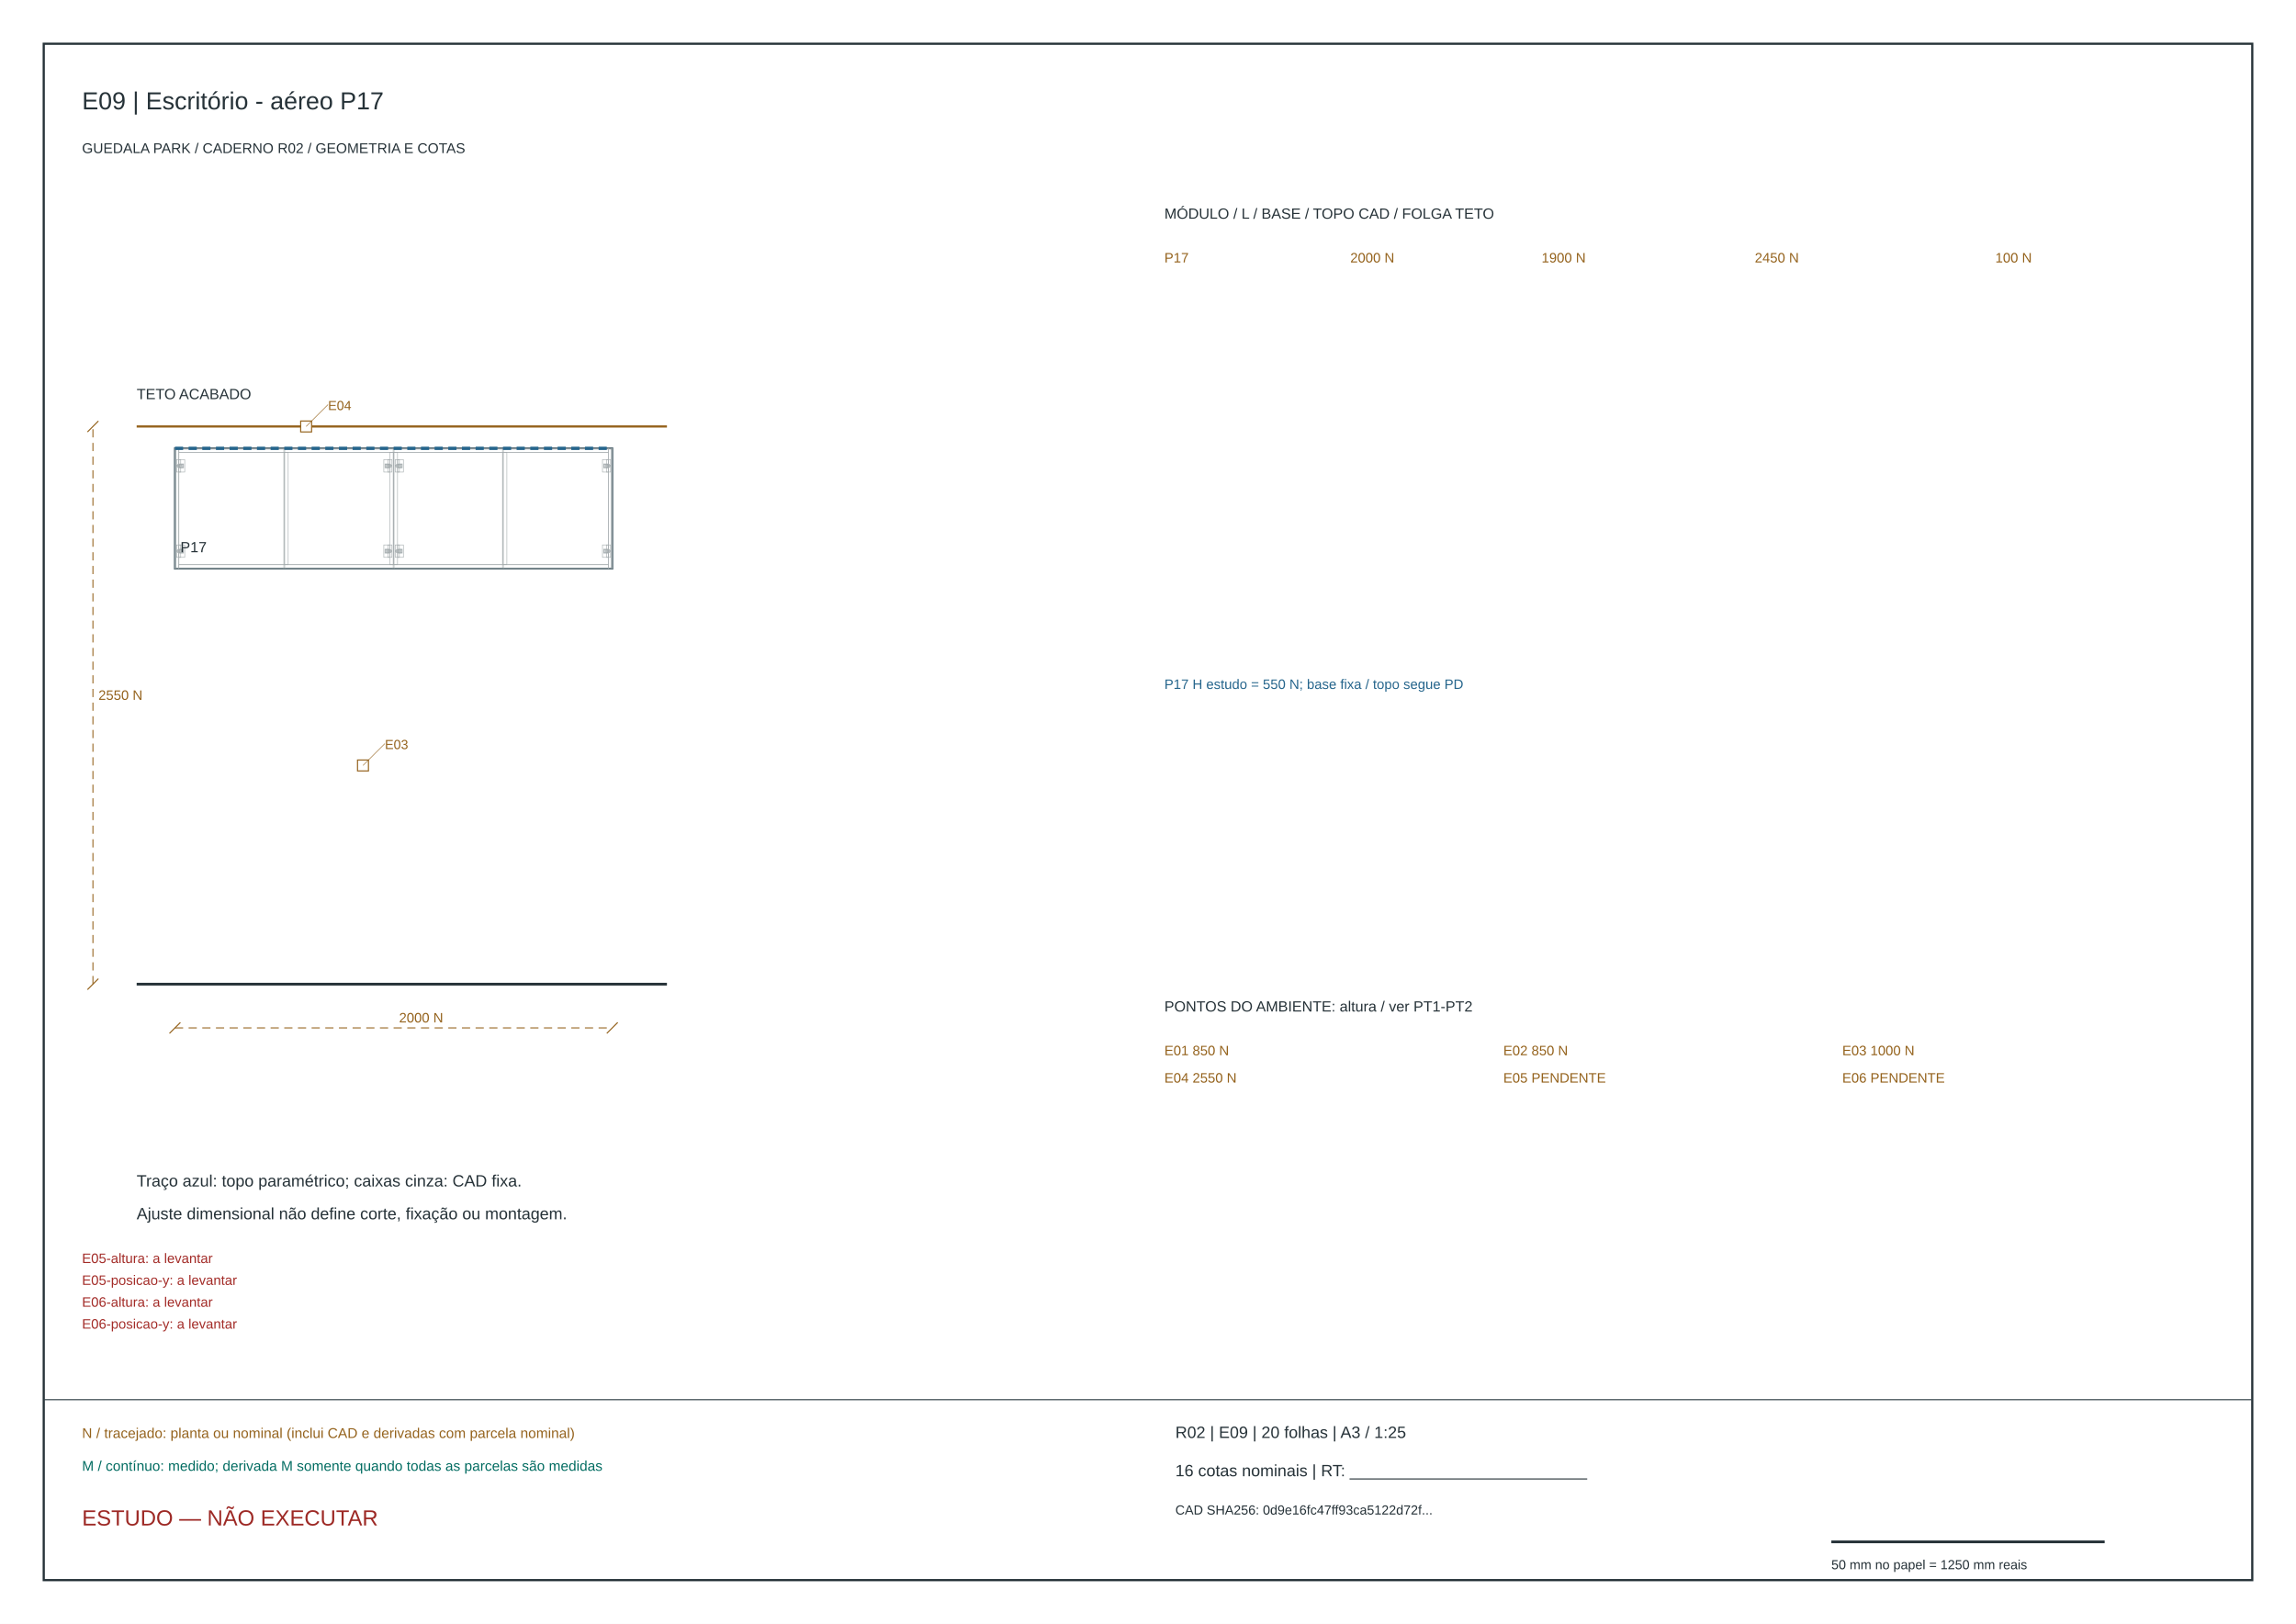
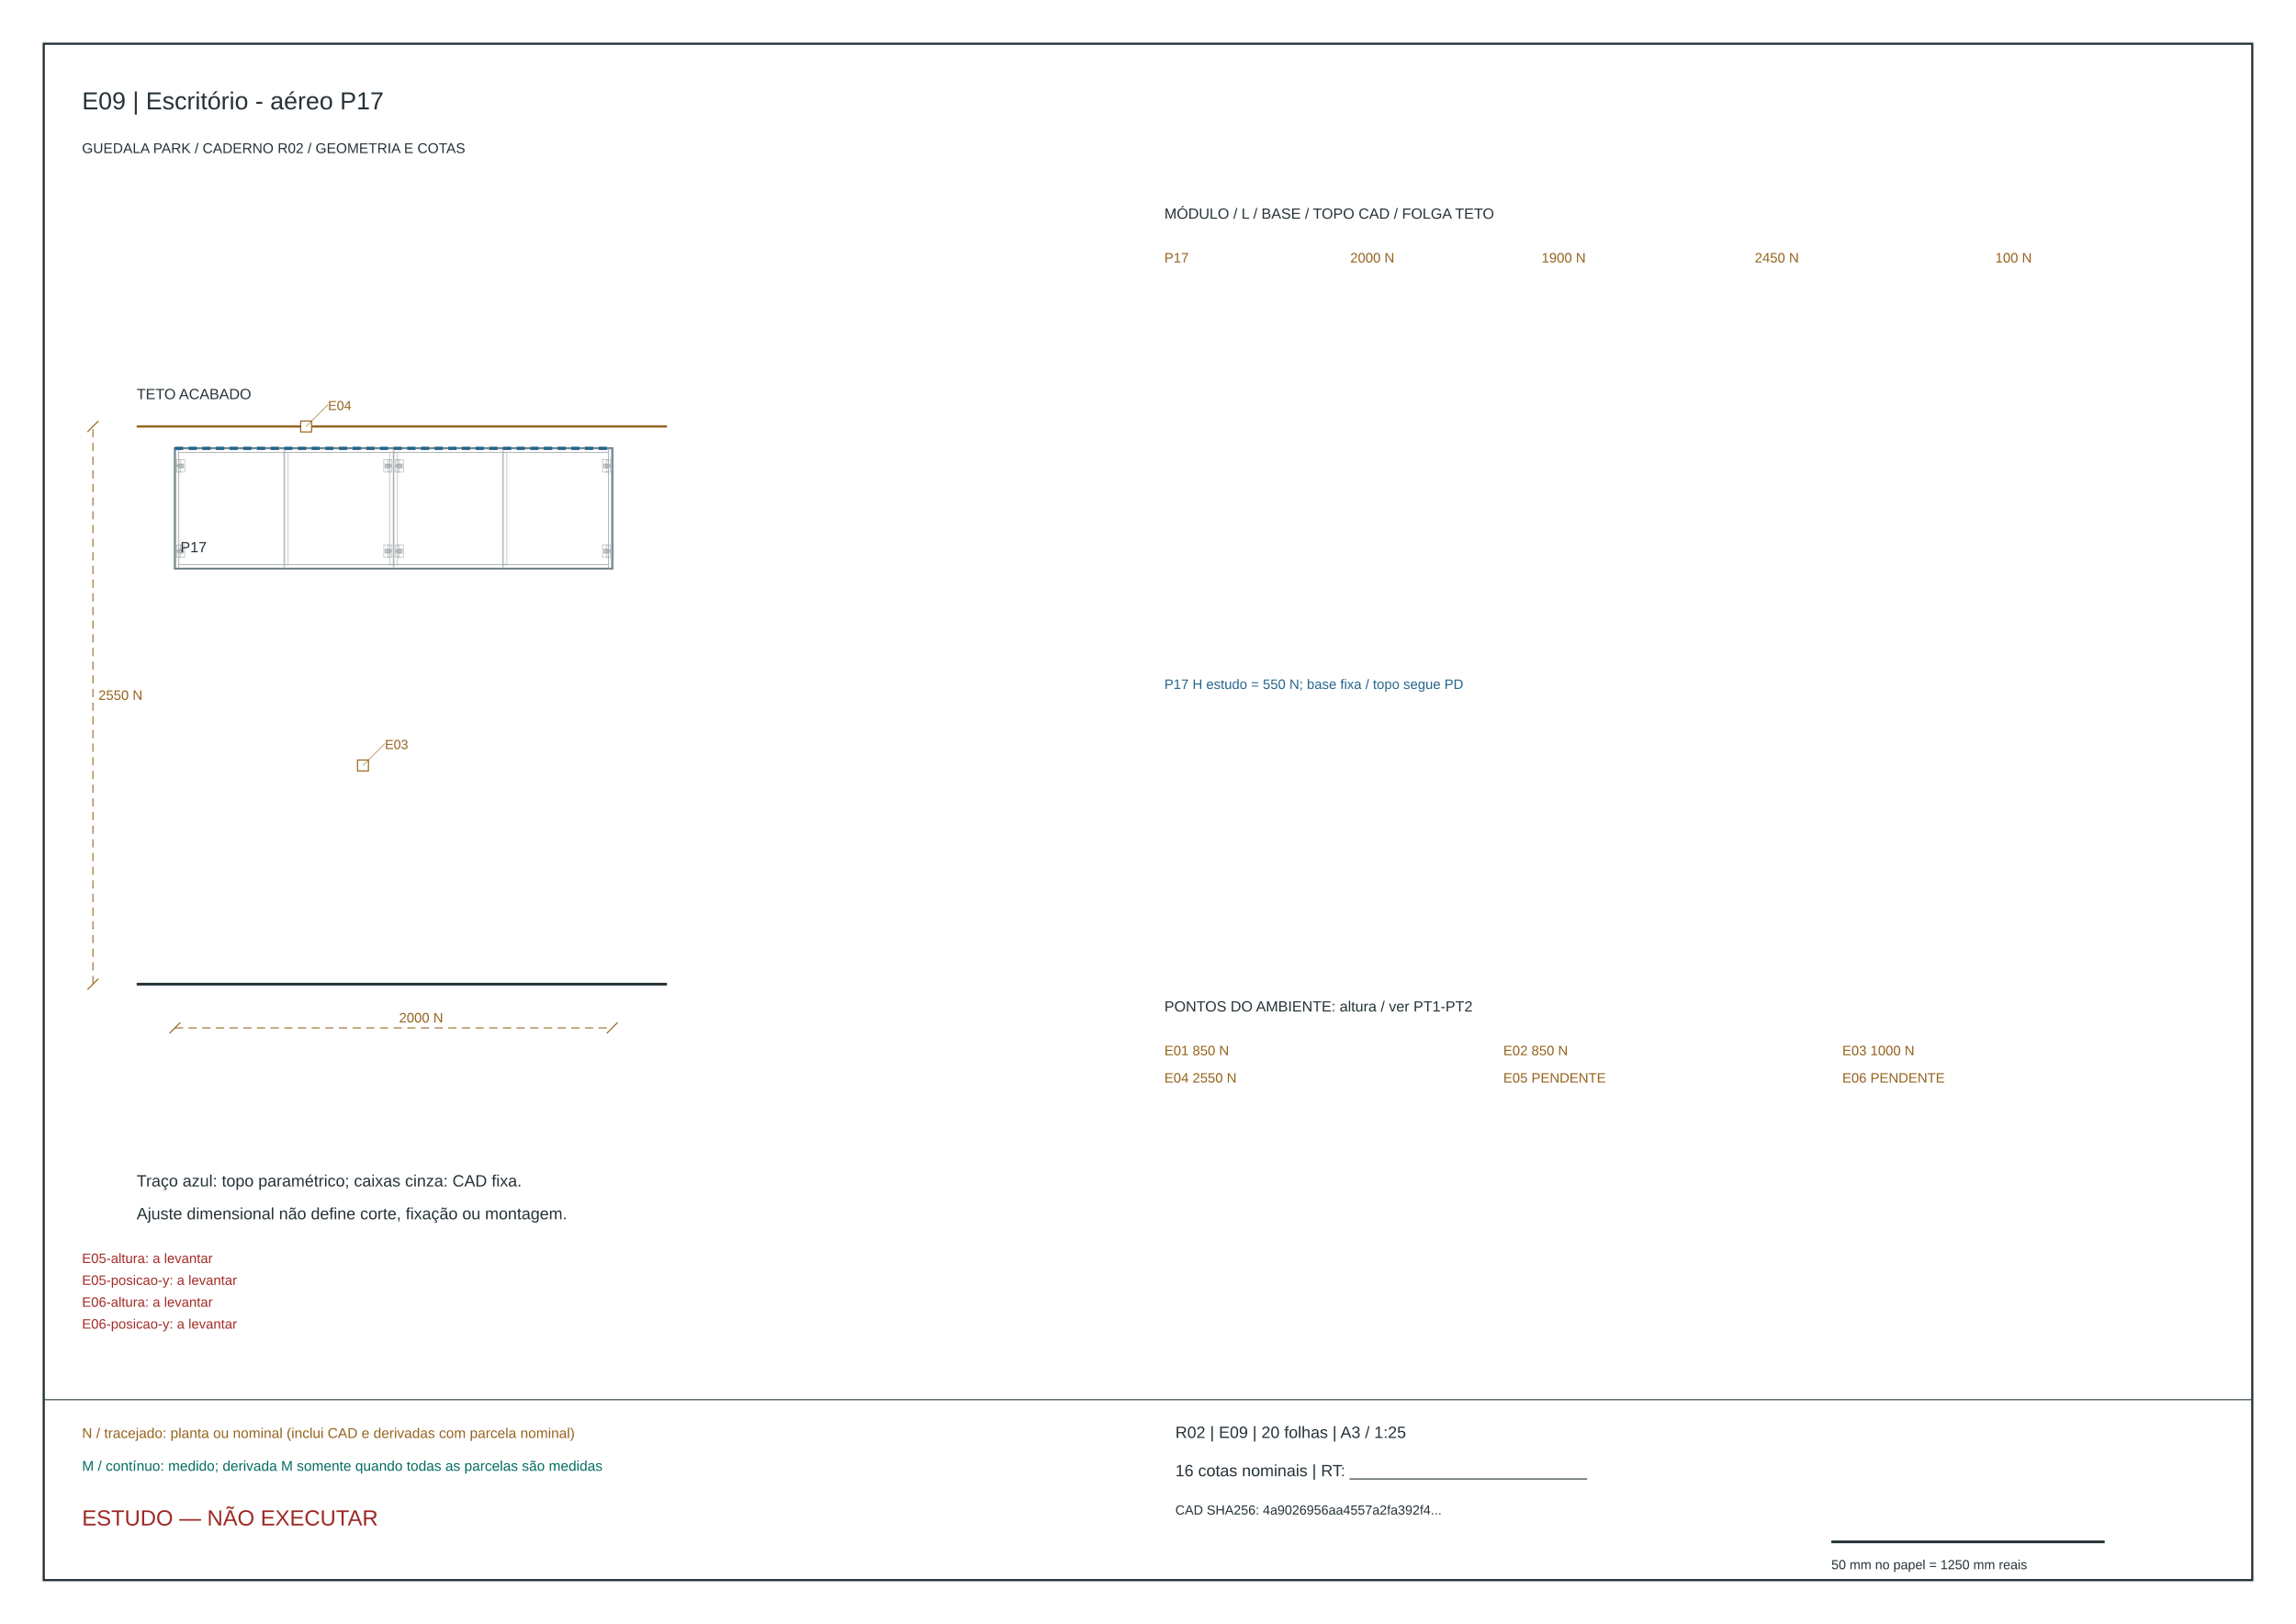
<svg xmlns="http://www.w3.org/2000/svg" width="420mm" height="297mm" viewBox="0 0 420 297">
  <rect width="420" height="297" fill="white" />
  <line x1="25" y1="180" x2="122.0" y2="180" stroke="#263238" stroke-width="0.5" />
  <line x1="25" y1="78.0" x2="122.0" y2="78.0" stroke="#94621c" stroke-width="0.4" />
  <line x1="17" y1="180" x2="17" y2="78.0" stroke="#94621c" stroke-width="0.18" stroke-dasharray="1.5 1" />
  <line x1="16" y1="181" x2="18" y2="179" stroke="#94621c" stroke-width="0.2" />
  <line x1="16" y1="79.0" x2="18" y2="77.0" stroke="#94621c" stroke-width="0.2" />
  <text x="18.0" y="128.0" font-family="Arial, sans-serif" font-size="2.5" fill="#94621c">2550 N</text>
  <text x="25" y="73.0" font-family="Arial, sans-serif" font-size="2.7" fill="#263238">TETO ACABADO</text>
  <text x="213" y="40" font-family="Arial, sans-serif" font-size="2.7" fill="#263238">MÓDULO / L / BASE / TOPO CAD / FOLGA TETO</text>
  <rect x="32.0" y="82.0" width="80.0" height="22.0" stroke="#405863" fill="none" stroke-width="0.35" />
  <rect x="32.0" y="82.0" width="0.72" height="22.0" stroke="#a2aaac" fill="none" stroke-width="0.1" />
  <rect x="111.28" y="82.0" width="0.72" height="22.0" stroke="#a2aaac" fill="none" stroke-width="0.1" />
  <rect x="32.72" y="82.72" width="78.56" height="20.56" stroke="#a2aaac" fill="none" stroke-width="0.1" />
  <rect x="32.72" y="103.28" width="78.56" height="0.72" stroke="#a2aaac" fill="none" stroke-width="0.1" />
  <rect x="32.72" y="82.0" width="78.56" height="0.72" stroke="#a2aaac" fill="none" stroke-width="0.1" />
  <rect x="52.0" y="82.72" width="0.72" height="20.56" stroke="#a2aaac" fill="none" stroke-width="0.1" />
  <rect x="72.0" y="82.72" width="0.72" height="20.56" stroke="#a2aaac" fill="none" stroke-width="0.1" />
  <rect x="92.0" y="82.72" width="0.72" height="20.56" stroke="#a2aaac" fill="none" stroke-width="0.1" />
  <rect x="32.08" y="82.04" width="19.84" height="21.92" stroke="#a2aaac" fill="none" stroke-width="0.1" />
  <rect x="32.8" y="100.498" width="0.517" height="0.604" stroke="#a2aaac" fill="none" stroke-width="0.1" />
  <rect x="32.84" y="100.445" width="0.739" height="0.71" stroke="#a2aaac" fill="none" stroke-width="0.1" />
  <rect x="32.528" y="100.509" width="1.007" height="0.582" stroke="#a2aaac" fill="none" stroke-width="0.1" />
  <rect x="32.326" y="100.654" width="0.881" height="0.292" stroke="#a2aaac" fill="none" stroke-width="0.1" />
  <rect x="32.301" y="99.66" width="1.489" height="2.28" stroke="#a2aaac" fill="none" stroke-width="0.1" />
  <rect x="32.72" y="99.657" width="0.34" height="2.287" stroke="#a2aaac" fill="none" stroke-width="0.1" />
  <rect x="32.8" y="84.898" width="0.517" height="0.604" stroke="#a2aaac" fill="none" stroke-width="0.1" />
  <rect x="32.84" y="84.845" width="0.739" height="0.71" stroke="#a2aaac" fill="none" stroke-width="0.1" />
  <rect x="32.528" y="84.909" width="1.007" height="0.582" stroke="#a2aaac" fill="none" stroke-width="0.1" />
  <rect x="32.326" y="85.054" width="0.881" height="0.292" stroke="#a2aaac" fill="none" stroke-width="0.1" />
  <rect x="32.301" y="84.06" width="1.489" height="2.28" stroke="#a2aaac" fill="none" stroke-width="0.1" />
  <rect x="32.72" y="84.057" width="0.34" height="2.287" stroke="#a2aaac" fill="none" stroke-width="0.1" />
  <rect x="52.08" y="82.04" width="19.84" height="21.92" stroke="#a2aaac" fill="none" stroke-width="0.1" />
  <rect x="70.683" y="100.498" width="0.517" height="0.604" stroke="#a2aaac" fill="none" stroke-width="0.1" />
  <rect x="70.42" y="100.445" width="0.739" height="0.71" stroke="#a2aaac" fill="none" stroke-width="0.1" />
  <rect x="70.465" y="100.509" width="1.007" height="0.582" stroke="#a2aaac" fill="none" stroke-width="0.1" />
  <rect x="70.794" y="100.654" width="0.881" height="0.292" stroke="#a2aaac" fill="none" stroke-width="0.1" />
  <rect x="70.21" y="99.66" width="1.489" height="2.28" stroke="#a2aaac" fill="none" stroke-width="0.1" />
  <rect x="70.94" y="99.657" width="0.34" height="2.287" stroke="#a2aaac" fill="none" stroke-width="0.1" />
  <rect x="70.683" y="84.898" width="0.517" height="0.604" stroke="#a2aaac" fill="none" stroke-width="0.1" />
  <rect x="70.42" y="84.845" width="0.739" height="0.71" stroke="#a2aaac" fill="none" stroke-width="0.1" />
  <rect x="70.465" y="84.909" width="1.007" height="0.582" stroke="#a2aaac" fill="none" stroke-width="0.1" />
  <rect x="70.794" y="85.054" width="0.881" height="0.292" stroke="#a2aaac" fill="none" stroke-width="0.1" />
  <rect x="70.21" y="84.06" width="1.489" height="2.28" stroke="#a2aaac" fill="none" stroke-width="0.1" />
  <rect x="70.94" y="84.057" width="0.34" height="2.287" stroke="#a2aaac" fill="none" stroke-width="0.1" />
  <rect x="72.08" y="82.04" width="19.84" height="21.92" stroke="#a2aaac" fill="none" stroke-width="0.1" />
  <rect x="72.8" y="100.498" width="0.517" height="0.604" stroke="#a2aaac" fill="none" stroke-width="0.1" />
  <rect x="72.84" y="100.445" width="0.739" height="0.71" stroke="#a2aaac" fill="none" stroke-width="0.1" />
  <rect x="72.528" y="100.509" width="1.007" height="0.582" stroke="#a2aaac" fill="none" stroke-width="0.1" />
  <rect x="72.326" y="100.654" width="0.881" height="0.292" stroke="#a2aaac" fill="none" stroke-width="0.1" />
  <rect x="72.301" y="99.66" width="1.489" height="2.28" stroke="#a2aaac" fill="none" stroke-width="0.1" />
  <rect x="72.72" y="99.657" width="0.34" height="2.287" stroke="#a2aaac" fill="none" stroke-width="0.1" />
  <rect x="72.8" y="84.898" width="0.517" height="0.604" stroke="#a2aaac" fill="none" stroke-width="0.1" />
  <rect x="72.84" y="84.845" width="0.739" height="0.71" stroke="#a2aaac" fill="none" stroke-width="0.1" />
  <rect x="72.528" y="84.909" width="1.007" height="0.582" stroke="#a2aaac" fill="none" stroke-width="0.1" />
  <rect x="72.326" y="85.054" width="0.881" height="0.292" stroke="#a2aaac" fill="none" stroke-width="0.1" />
  <rect x="72.301" y="84.06" width="1.489" height="2.28" stroke="#a2aaac" fill="none" stroke-width="0.1" />
  <rect x="72.72" y="84.057" width="0.34" height="2.287" stroke="#a2aaac" fill="none" stroke-width="0.1" />
  <rect x="92.08" y="82.04" width="19.84" height="21.92" stroke="#a2aaac" fill="none" stroke-width="0.1" />
  <rect x="110.683" y="100.498" width="0.517" height="0.604" stroke="#a2aaac" fill="none" stroke-width="0.1" />
  <rect x="110.42" y="100.445" width="0.739" height="0.71" stroke="#a2aaac" fill="none" stroke-width="0.1" />
  <rect x="110.465" y="100.509" width="1.007" height="0.582" stroke="#a2aaac" fill="none" stroke-width="0.1" />
  <rect x="110.794" y="100.654" width="0.881" height="0.292" stroke="#a2aaac" fill="none" stroke-width="0.1" />
  <rect x="110.21" y="99.66" width="1.489" height="2.28" stroke="#a2aaac" fill="none" stroke-width="0.1" />
  <rect x="110.94" y="99.657" width="0.34" height="2.287" stroke="#a2aaac" fill="none" stroke-width="0.1" />
  <rect x="110.683" y="84.898" width="0.517" height="0.604" stroke="#a2aaac" fill="none" stroke-width="0.1" />
  <rect x="110.42" y="84.845" width="0.739" height="0.71" stroke="#a2aaac" fill="none" stroke-width="0.1" />
  <rect x="110.465" y="84.909" width="1.007" height="0.582" stroke="#a2aaac" fill="none" stroke-width="0.1" />
  <rect x="110.794" y="85.054" width="0.881" height="0.292" stroke="#a2aaac" fill="none" stroke-width="0.1" />
  <rect x="110.21" y="84.06" width="1.489" height="2.28" stroke="#a2aaac" fill="none" stroke-width="0.1" />
  <rect x="110.94" y="84.057" width="0.34" height="2.287" stroke="#a2aaac" fill="none" stroke-width="0.1" />
  <rect x="71.28" y="82.72" width="0.72" height="20.56" stroke="#a2aaac" fill="none" stroke-width="0.1" />
  <text x="33.0" y="101.0" font-family="Arial, sans-serif" font-size="2.7" fill="#263238">P17</text>
  <text x="213" y="48" font-family="Arial, sans-serif" font-size="2.5" fill="#94621c">P17</text>
  <text x="247" y="48" font-family="Arial, sans-serif" font-size="2.5" fill="#94621c">2000 N</text>
  <text x="282" y="48" font-family="Arial, sans-serif" font-size="2.5" fill="#94621c">1900 N</text>
  <text x="321" y="48" font-family="Arial, sans-serif" font-size="2.5" fill="#94621c">2450 N</text>
  <text x="365" y="48" font-family="Arial, sans-serif" font-size="2.5" fill="#94621c">100 N</text>
  <line x1="32.0" y1="188" x2="112.0" y2="188" stroke="#94621c" stroke-width="0.18" stroke-dasharray="1.5 1" />
  <line x1="31.0" y1="189" x2="33.0" y2="187" stroke="#94621c" stroke-width="0.2" />
  <line x1="111.0" y1="189" x2="113.0" y2="187" stroke="#94621c" stroke-width="0.2" />
  <text x="73.0" y="187.0" font-family="Arial, sans-serif" font-size="2.5" fill="#94621c">2000 N</text>
  <line x1="32.0" y1="82.0" x2="112.0" y2="82.0" stroke="#25658c" stroke-width="0.6" stroke-dasharray="1.5 1" />
  <text x="213" y="126" font-family="Arial, sans-serif" font-size="2.5" fill="#25658c">P17 H estudo = 550 N; base fixa / topo segue PD</text>
  <text x="25" y="217" font-family="Arial, sans-serif" font-size="3" fill="#263238">Traço azul: topo paramétrico; caixas cinza: CAD fixa.</text>
  <text x="25" y="223" font-family="Arial, sans-serif" font-size="3" fill="#263238">Ajuste dimensional não define corte, fixação ou montagem.</text>
  <text x="213" y="185" font-family="Arial, sans-serif" font-size="2.7" fill="#263238">PONTOS DO AMBIENTE: altura / ver PT1-PT2</text>
  <text x="213" y="193" font-family="Arial, sans-serif" font-size="2.5" fill="#94621c">E01 850 N</text>
  <text x="275" y="193" font-family="Arial, sans-serif" font-size="2.5" fill="#94621c">E02 850 N</text>
  <text x="337" y="193" font-family="Arial, sans-serif" font-size="2.5" fill="#94621c">E03 1000 N</text>
  <rect x="65.4" y="139.0" width="2" height="2" stroke="#94621c" fill="#ffffff" stroke-width="0.2" />
  <line x1="66.4" y1="140.0" x2="70.4" y2="136.0" stroke="#94621c" stroke-width="0.1" />
  <text x="70.4" y="137.0" font-family="Arial, sans-serif" font-size="2.4" fill="#94621c">E03</text>
  <text x="213" y="198" font-family="Arial, sans-serif" font-size="2.5" fill="#94621c">E04 2550 N</text>
  <rect x="55.0" y="77.0" width="2" height="2" stroke="#94621c" fill="#ffffff" stroke-width="0.2" />
  <line x1="56.0" y1="78.0" x2="60.0" y2="74.0" stroke="#94621c" stroke-width="0.1" />
  <text x="60.0" y="75.0" font-family="Arial, sans-serif" font-size="2.4" fill="#94621c">E04</text>
  <text x="275" y="198" font-family="Arial, sans-serif" font-size="2.5" fill="#94621c">E05 PENDENTE</text>
  <text x="337" y="198" font-family="Arial, sans-serif" font-size="2.5" fill="#94621c">E06 PENDENTE</text>
  <rect x="8" y="8" width="404" height="281" stroke="#263238" fill="none" stroke-width="0.4" />
  <text x="15" y="20" font-family="Arial, sans-serif" font-size="4.5" fill="#263238">E09 | Escritório - aéreo P17</text>
  <text x="15" y="28" font-family="Arial, sans-serif" font-size="2.6" fill="#263238">GUEDALA PARK  /  CADERNO R02  /  GEOMETRIA E COTAS</text>
  <text x="15" y="231" font-family="Arial, sans-serif" font-size="2.5" fill="#a32c28">E05-altura: a levantar</text>
  <text x="15" y="235" font-family="Arial, sans-serif" font-size="2.5" fill="#a32c28">E05-posicao-y: a levantar</text>
  <text x="15" y="239" font-family="Arial, sans-serif" font-size="2.5" fill="#a32c28">E06-altura: a levantar</text>
  <text x="15" y="243" font-family="Arial, sans-serif" font-size="2.5" fill="#a32c28">E06-posicao-y: a levantar</text>
  <line x1="8" y1="256" x2="412" y2="256" stroke="#34434a" stroke-width="0.2" />
  <text x="15" y="263" font-family="Arial, sans-serif" font-size="2.6" fill="#94621c">N / tracejado: planta ou nominal (inclui CAD e derivadas com parcela nominal)</text>
  <text x="15" y="269" font-family="Arial, sans-serif" font-size="2.6" fill="#006b60">M / contínuo: medido; derivada M somente quando todas as parcelas são medidas</text>
  <text x="15" y="279" font-family="Arial, sans-serif" font-size="4" fill="#9d2925">ESTUDO — NÃO EXECUTAR</text>
  <text x="215" y="263" font-family="Arial, sans-serif" font-size="3" fill="#263238">R02 | E09 | 20 folhas | A3 / 1:25</text>
  <text x="215" y="270" font-family="Arial, sans-serif" font-size="3" fill="#263238">16 cotas nominais | RT: __________________________</text>
-   <text x="215" y="277" font-family="Arial, sans-serif" font-size="2.4" fill="#263238">CAD SHA256: 0d9e16fc47ff93ca5122d72f...</text>
+   <text x="215" y="277" font-family="Arial, sans-serif" font-size="2.4" fill="#263238">CAD SHA256: 4a9026956aa4557a2fa392f4...</text>
  <line x1="335" y1="282" x2="385" y2="282" stroke="#263238" stroke-width="0.5" />
  <text x="335" y="287" font-family="Arial, sans-serif" font-size="2.4" fill="#263238">50 mm no papel = 1250 mm reais</text>
</svg>
